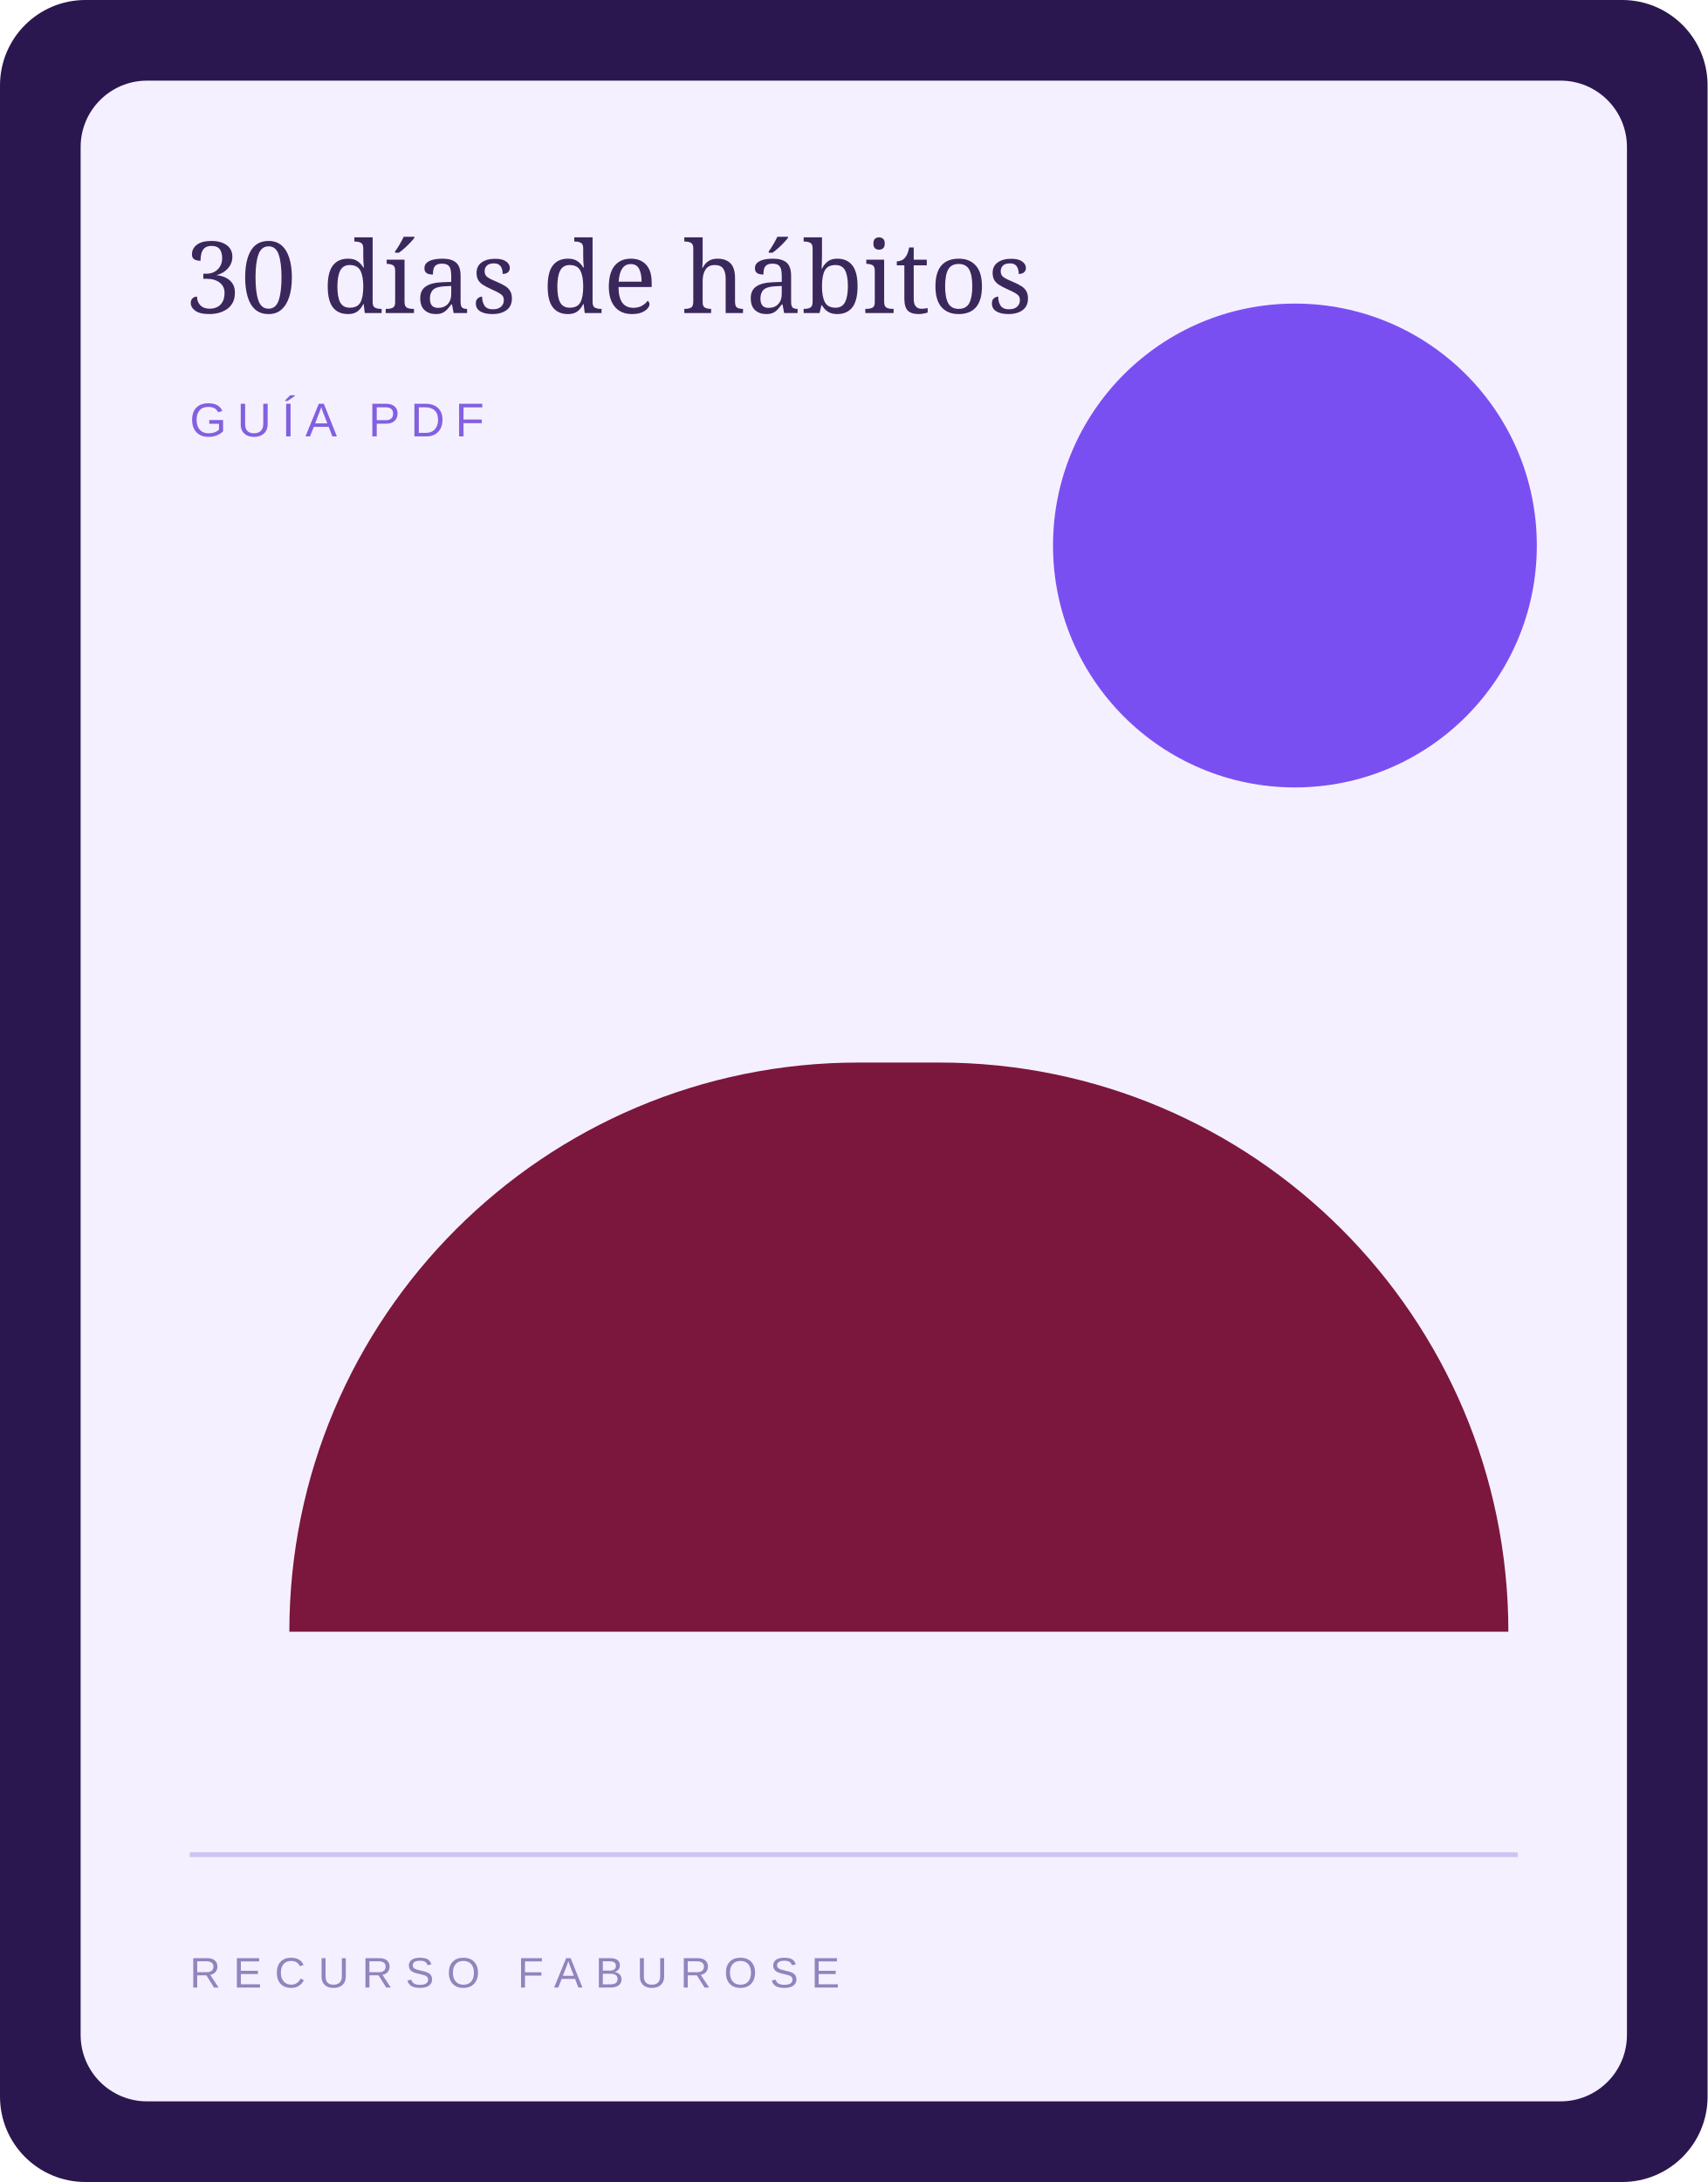
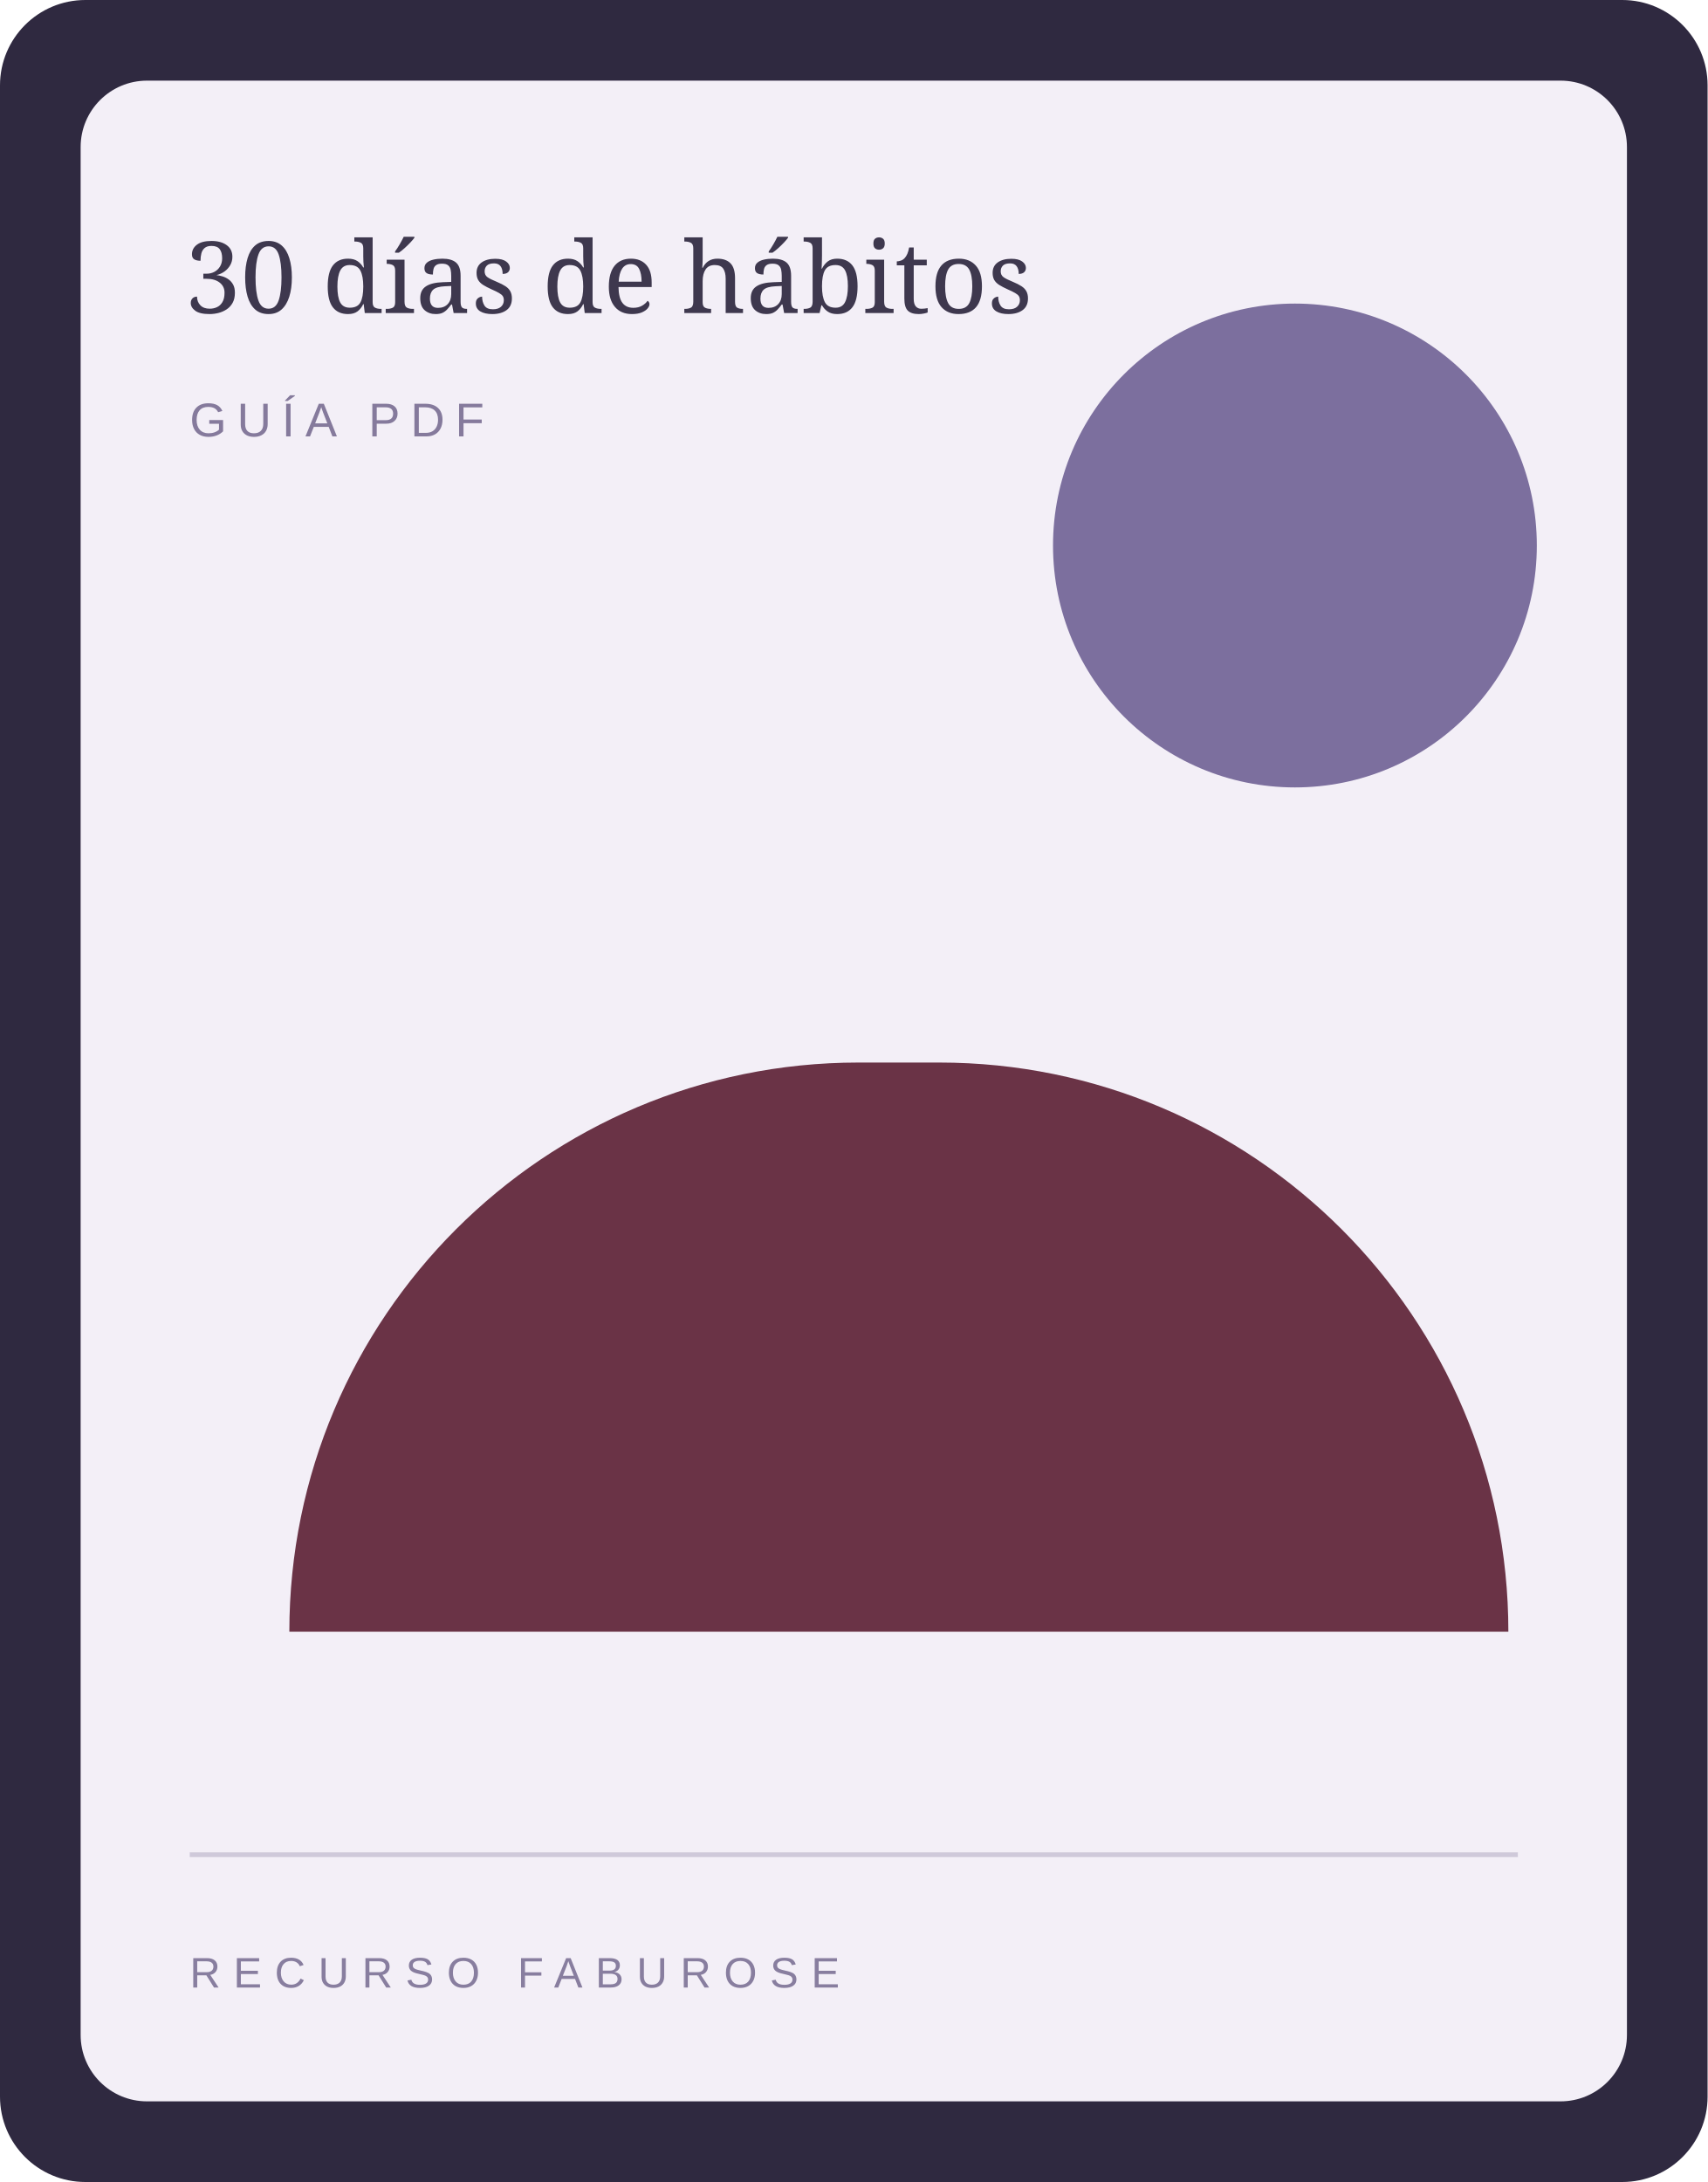
<svg xmlns="http://www.w3.org/2000/svg" width="720" height="920" viewBox="0 0 720 920" fill="none">
-   <rect width="720" height="920" rx="36" fill="#2B174F" />
-   <rect x="34" y="34" width="652" height="852" rx="28" fill="#F5F0FF" />
-   <circle cx="546" cy="230" r="102" fill="#7A4FF2" />
-   <path d="M122 688C122 555.452 229.452 448 362 448H396C528.548 448 636 555.452 636 688V688H122V688Z" fill="#7B163C" />
-   <text x="78" y="132" fill="#2B174F" fill-opacity="0.92" font-family="Georgia, serif" font-size="42">30 días de hábitos</text>
-   <text x="80" y="184" fill="#5B2FD6" fill-opacity="0.74" font-family="Arial, sans-serif" font-size="20" letter-spacing="0.22em">GUÍA PDF</text>
-   <path d="M80 782H640" stroke="#5B2FD6" stroke-opacity="0.24" stroke-width="2" />
-   <text x="80" y="838" fill="#6D5BA6" fill-opacity="0.72" font-family="Arial, sans-serif" font-size="18" letter-spacing="0.3em">RECURSO FABUROSE</text>
+   <rect width="720" height="920" rx="36" fill="#2F2940" />
+   <rect x="34" y="34" width="652" height="852" rx="28" fill="#F3EFF7" />
+   <circle cx="546" cy="230" r="102" fill="#7C6F9E" />
+   <path d="M122 688C122 555.452 229.452 448 362 448H396C528.548 448 636 555.452 636 688V688H122V688Z" fill="#6A3346" />
+   <text x="78" y="132" fill="#2F2940" fill-opacity="0.92" font-family="Georgia, serif" font-size="42">30 días de hábitos</text>
+   <text x="80" y="184" fill="#5F527D" fill-opacity="0.74" font-family="Arial, sans-serif" font-size="20" letter-spacing="0.22em">GUÍA PDF</text>
+   <path d="M80 782H640" stroke="#5F527D" stroke-opacity="0.24" stroke-width="2" />
+   <text x="80" y="838" fill="#5F527D" fill-opacity="0.72" font-family="Arial, sans-serif" font-size="18" letter-spacing="0.3em">RECURSO FABUROSE</text>
</svg>
